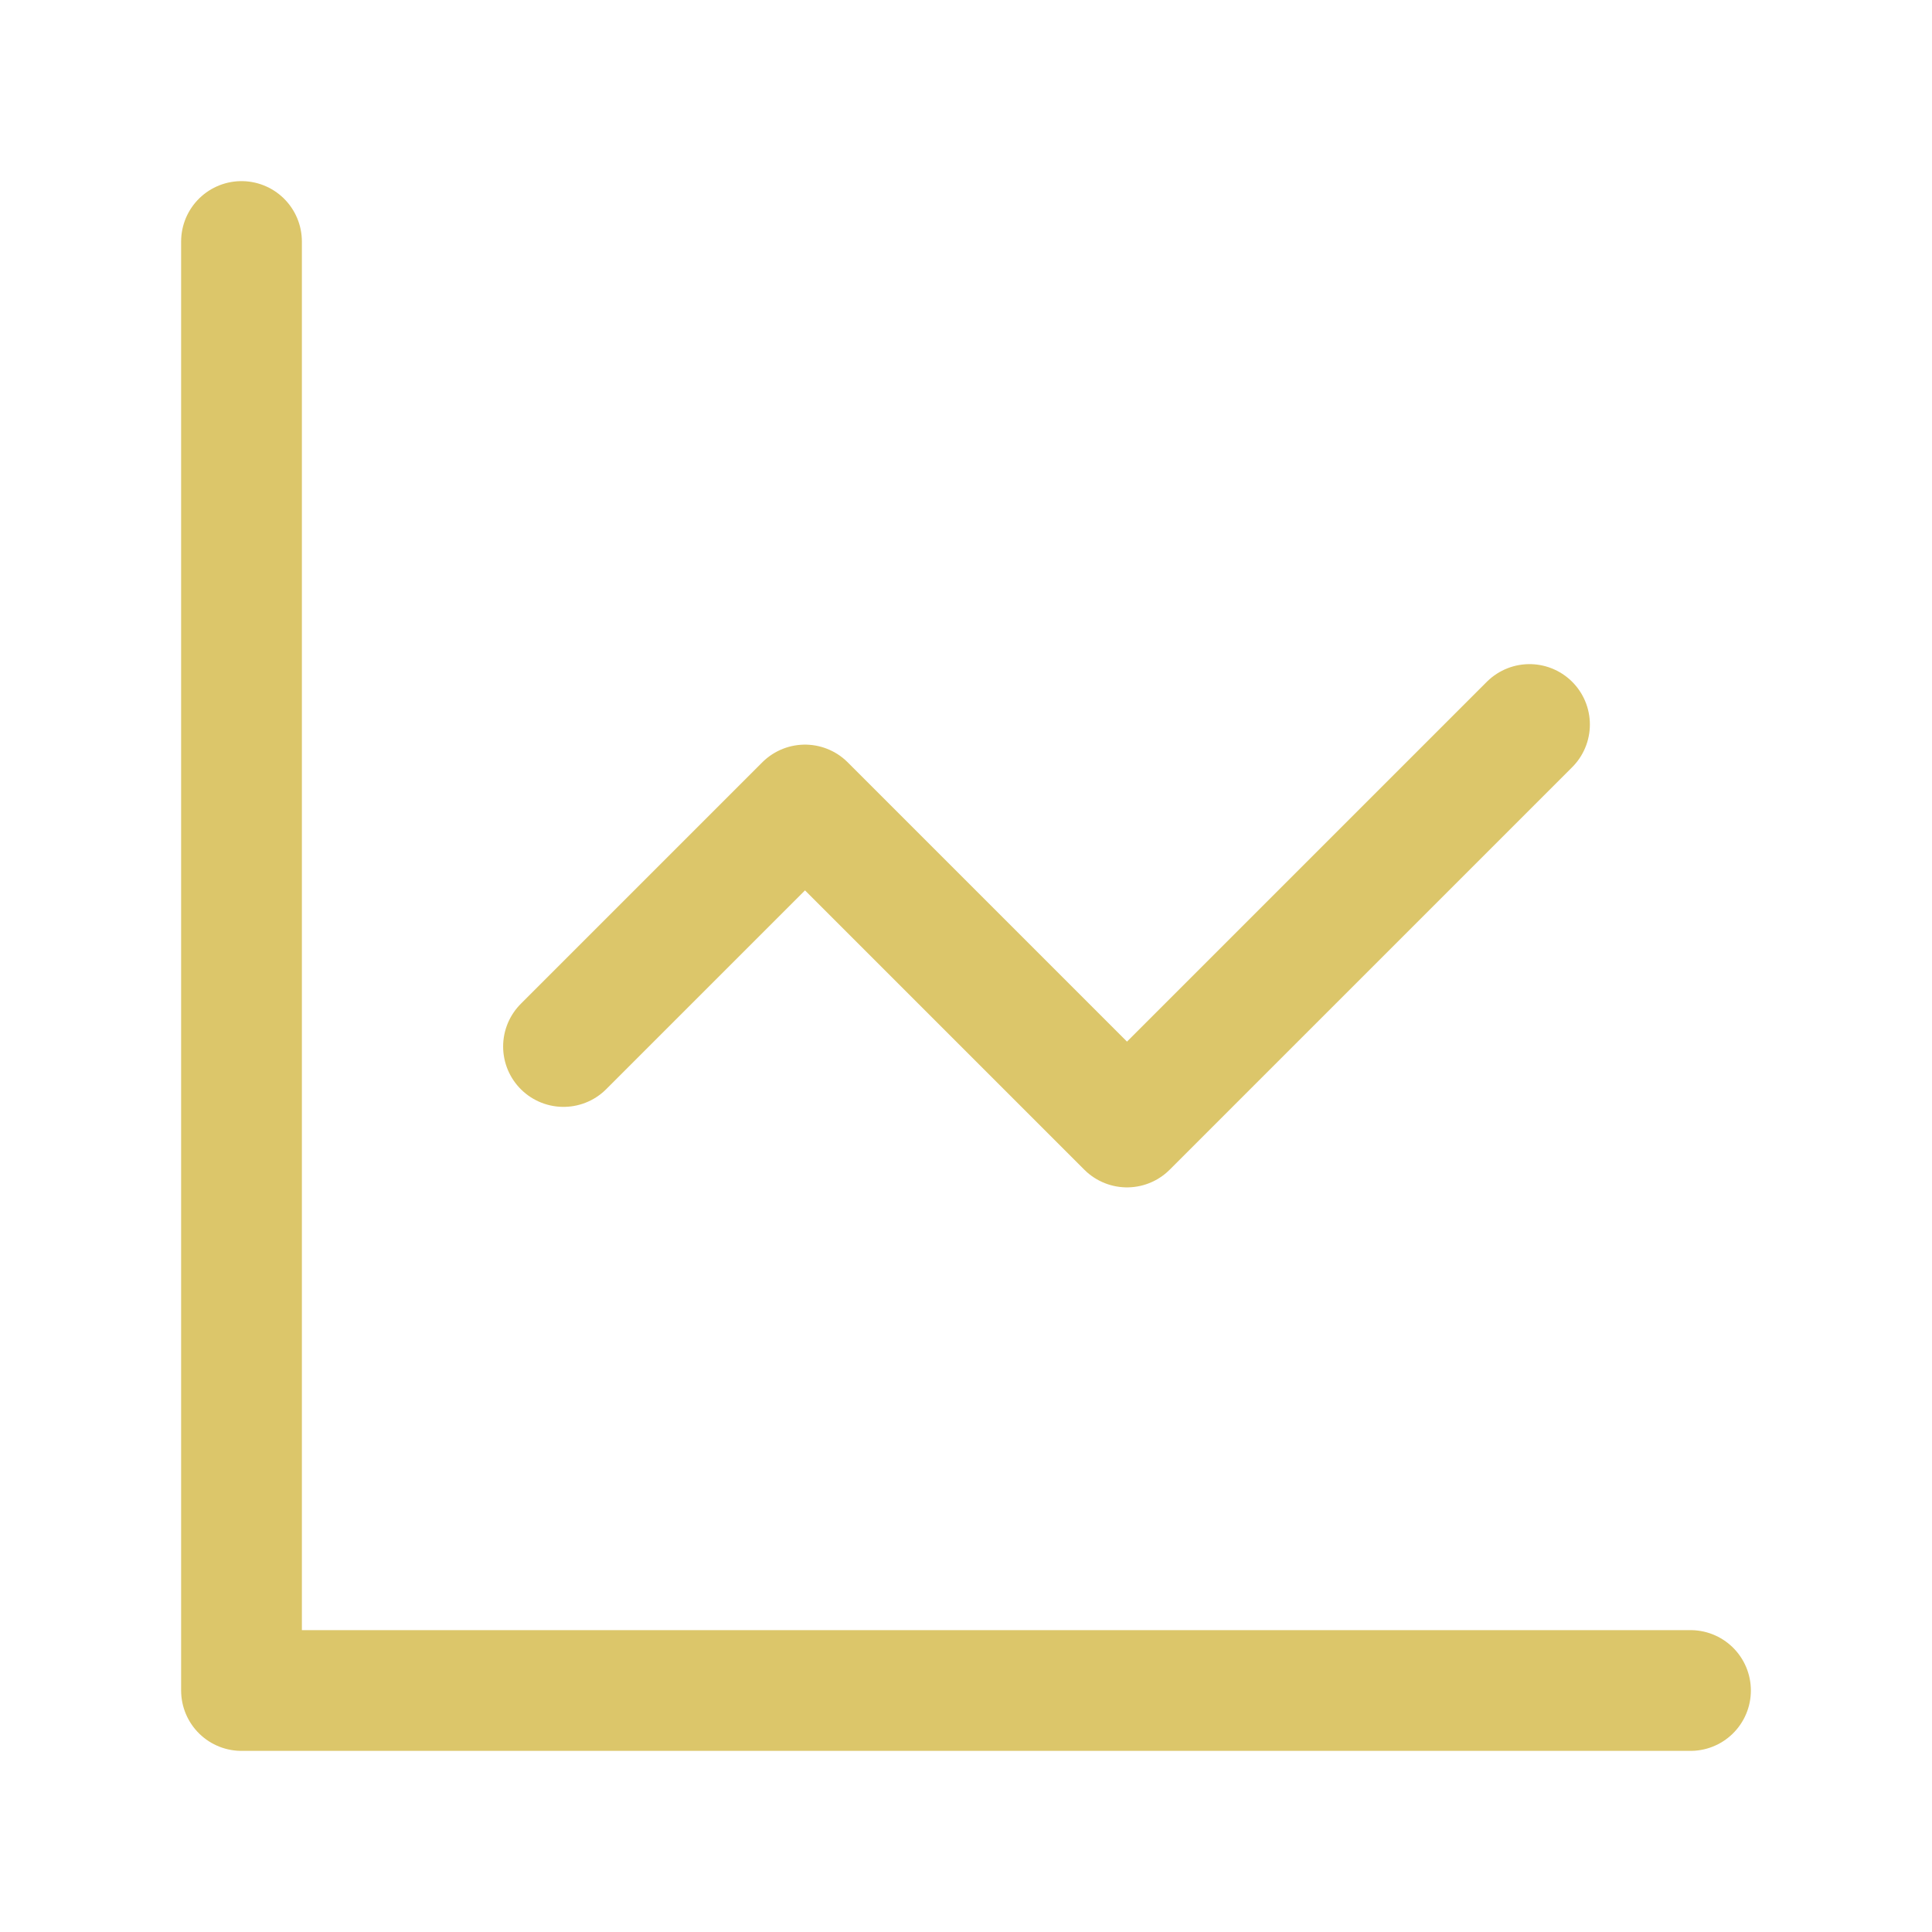
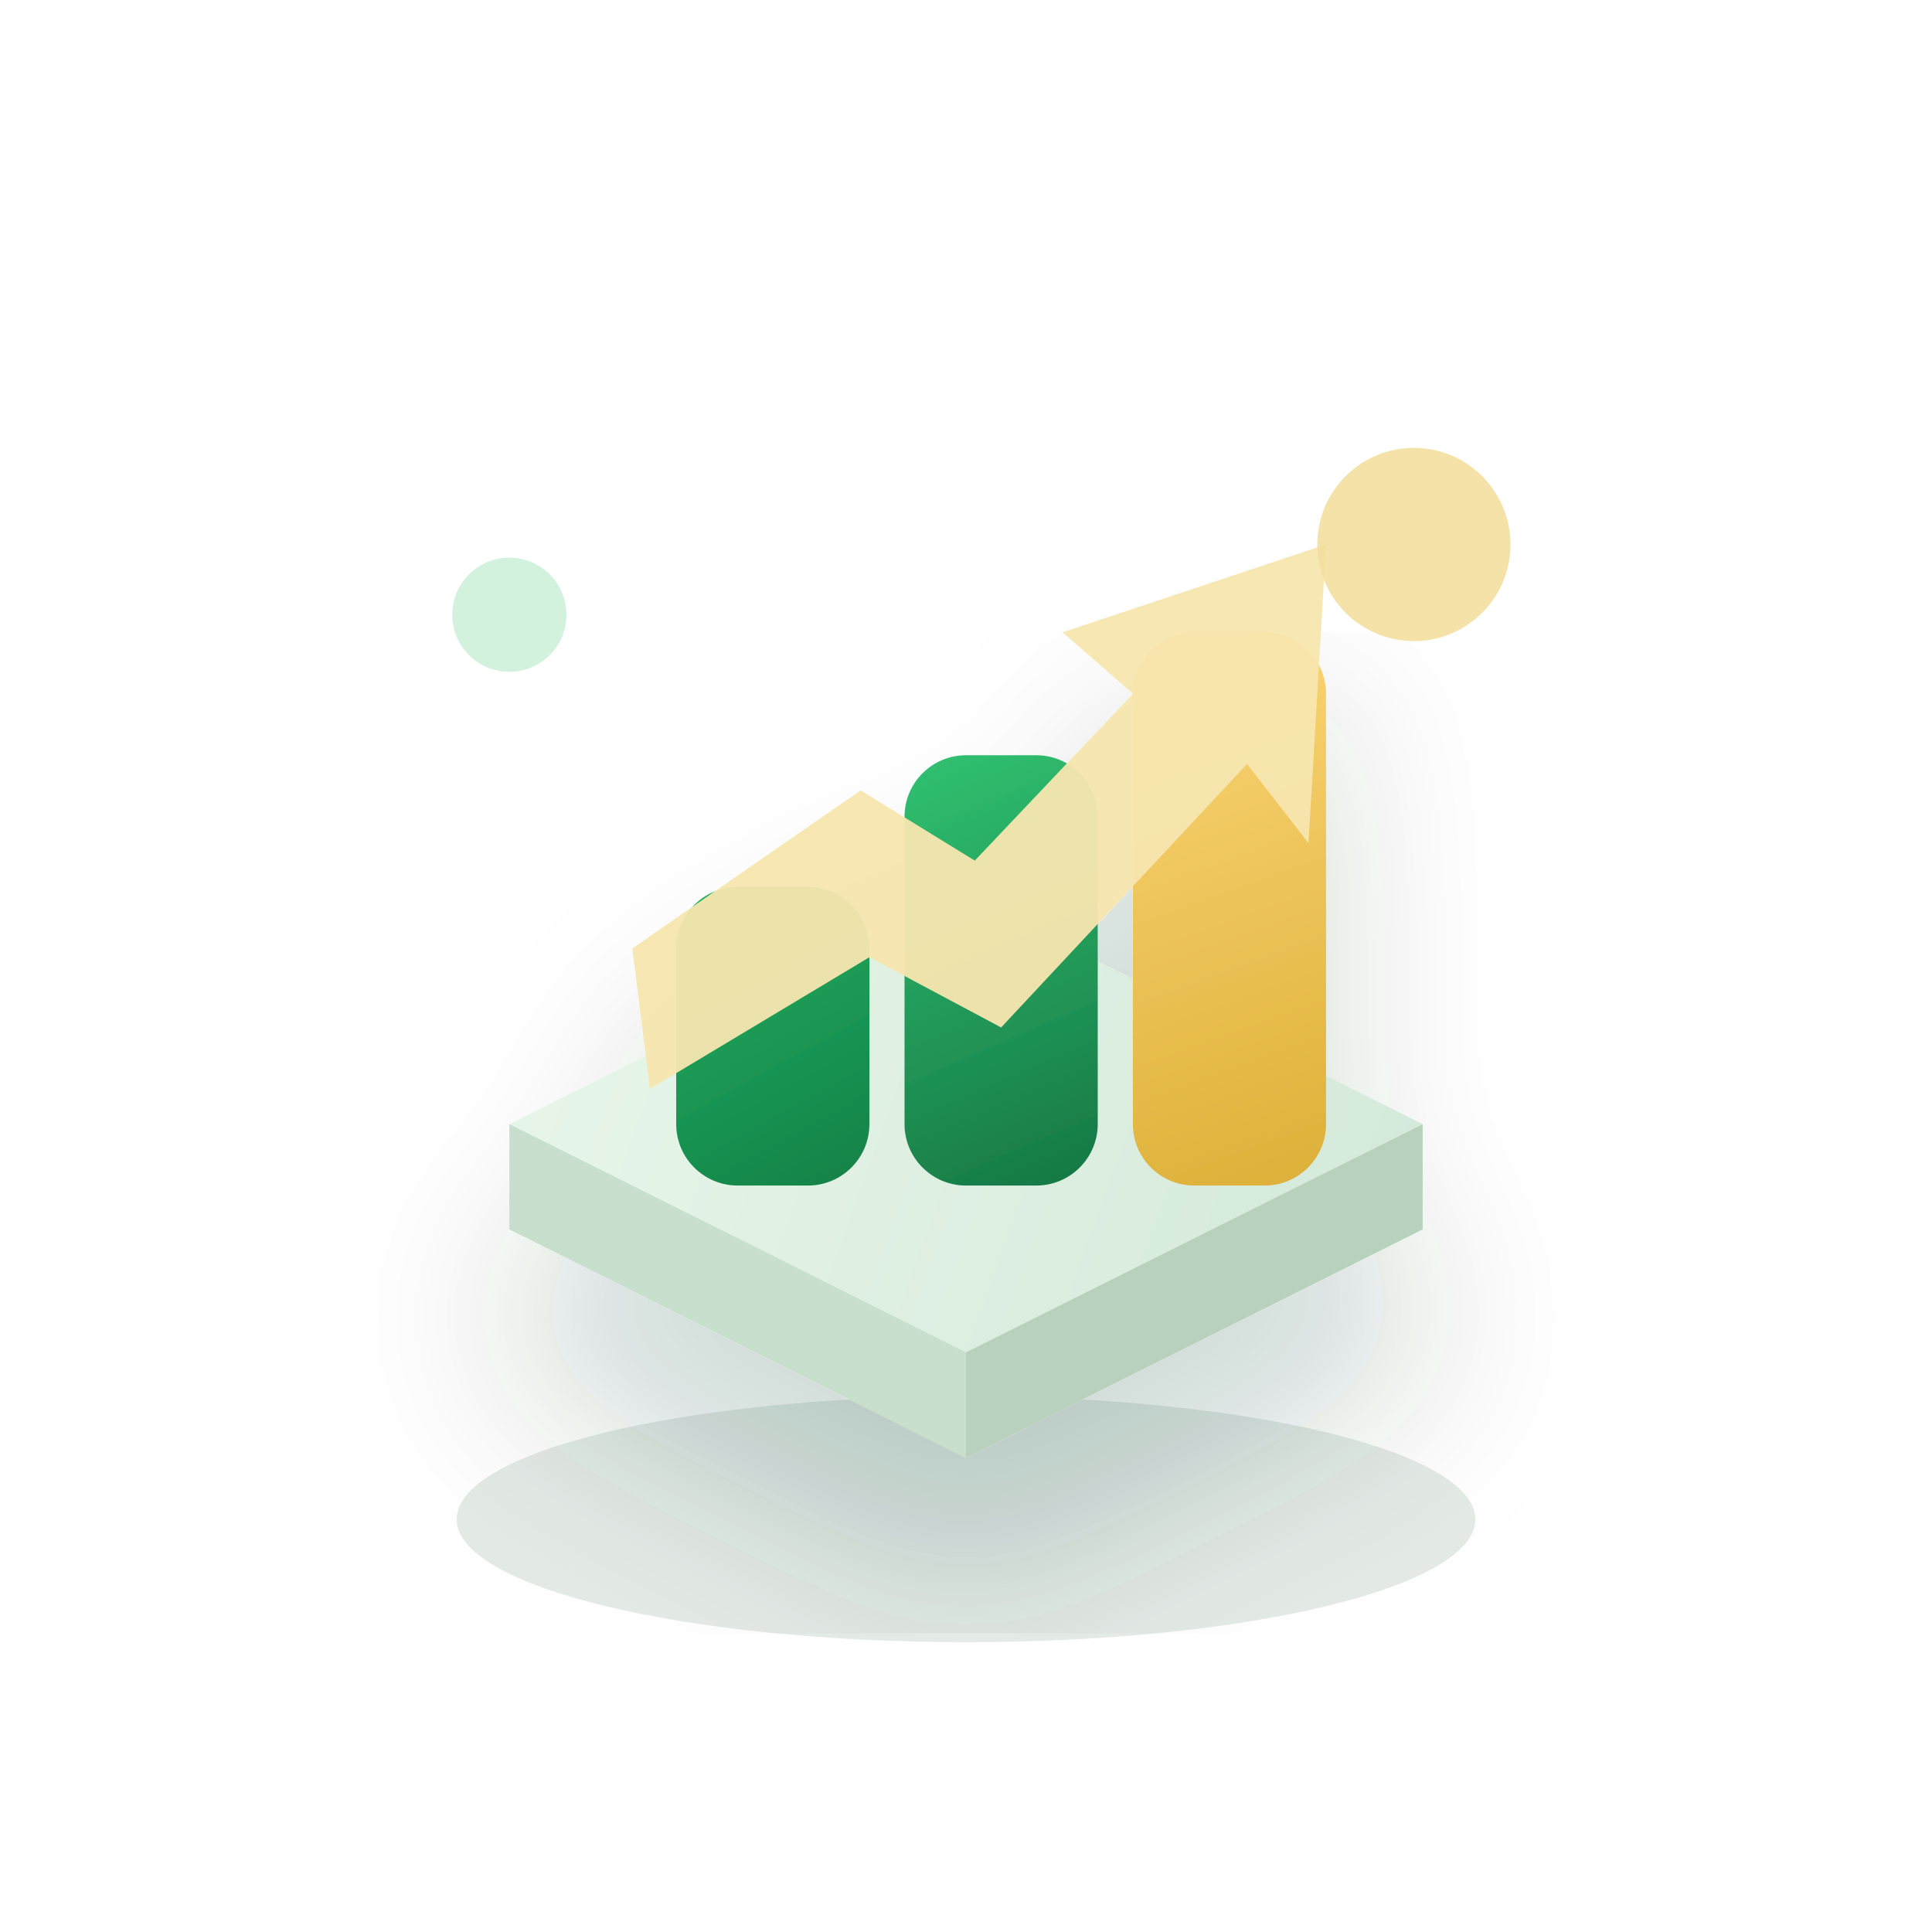
- <svg xmlns="http://www.w3.org/2000/svg" viewBox="0 0 24 24" fill="none" stroke="#dcc66a" stroke-width="1.5" stroke-linecap="round" stroke-linejoin="round">
-   <path d="M3 3v18h18" />
-   <path d="m19 9-5 5-4-4-3 3" />
+ <svg xmlns="http://www.w3.org/2000/svg" viewBox="0 0 220 220" fill="none">
+   <defs>
+     <linearGradient id="business-base" x1="52" y1="120" x2="168" y2="162" gradientUnits="userSpaceOnUse">
+       <stop stop-color="#E8F6EA" />
+       <stop offset="1" stop-color="#D2E8D9" />
+     </linearGradient>
+     <linearGradient id="business-block-a" x1="76" y1="97" x2="104" y2="148" gradientUnits="userSpaceOnUse">
+       <stop stop-color="#21B563" />
+       <stop offset="1" stop-color="#11703F" />
+     </linearGradient>
+     <linearGradient id="business-block-b" x1="102" y1="82" x2="131" y2="149" gradientUnits="userSpaceOnUse">
+       <stop stop-color="#33C774" />
+       <stop offset="1" stop-color="#0E6137" />
+     </linearGradient>
+     <linearGradient id="business-block-c" x1="128" y1="68" x2="156" y2="146" gradientUnits="userSpaceOnUse">
+       <stop stop-color="#FFD97D" />
+       <stop offset="1" stop-color="#D6A92C" />
+     </linearGradient>
+     <filter id="business-shadow" x="40" y="56" width="145" height="130" filterUnits="userSpaceOnUse" color-interpolation-filters="sRGB">
+       <feDropShadow dx="0" dy="16" stdDeviation="10" flood-color="#0A3B24" flood-opacity="0.18" />
+     </filter>
+   </defs>
+   <ellipse cx="110" cy="173" rx="58" ry="14" fill="#0D4A28" opacity="0.11" />
+   <g filter="url(#business-shadow)">
+     <path d="M58 128L110 102L162 128L110 154L58 128Z" fill="url(#business-base)" />
+     <path d="M58 128V140L110 166V154L58 128Z" fill="#C7DFCC" />
+     <path d="M162 128V140L110 166V154L162 128Z" fill="#B8D1BD" />
+     <rect x="77" y="101" width="22" height="34" rx="7" fill="url(#business-block-a)" />
+     <rect x="103" y="86" width="22" height="49" rx="7" fill="url(#business-block-b)" />
+     <rect x="129" y="72" width="22" height="63" rx="7" fill="url(#business-block-c)" />
+     <path d="M74 124L99 109L114 117L142 87L149 96L151 62L121 72L129 79L111 98L98 90L72 108L74 124Z" fill="#F7E6AF" opacity="0.95" />
+   </g>
+   <circle cx="161" cy="62" r="11" fill="#F2DE9E" opacity="0.88" />
+   <circle cx="58" cy="70" r="6.5" fill="#71D596" opacity="0.32" />
</svg>
